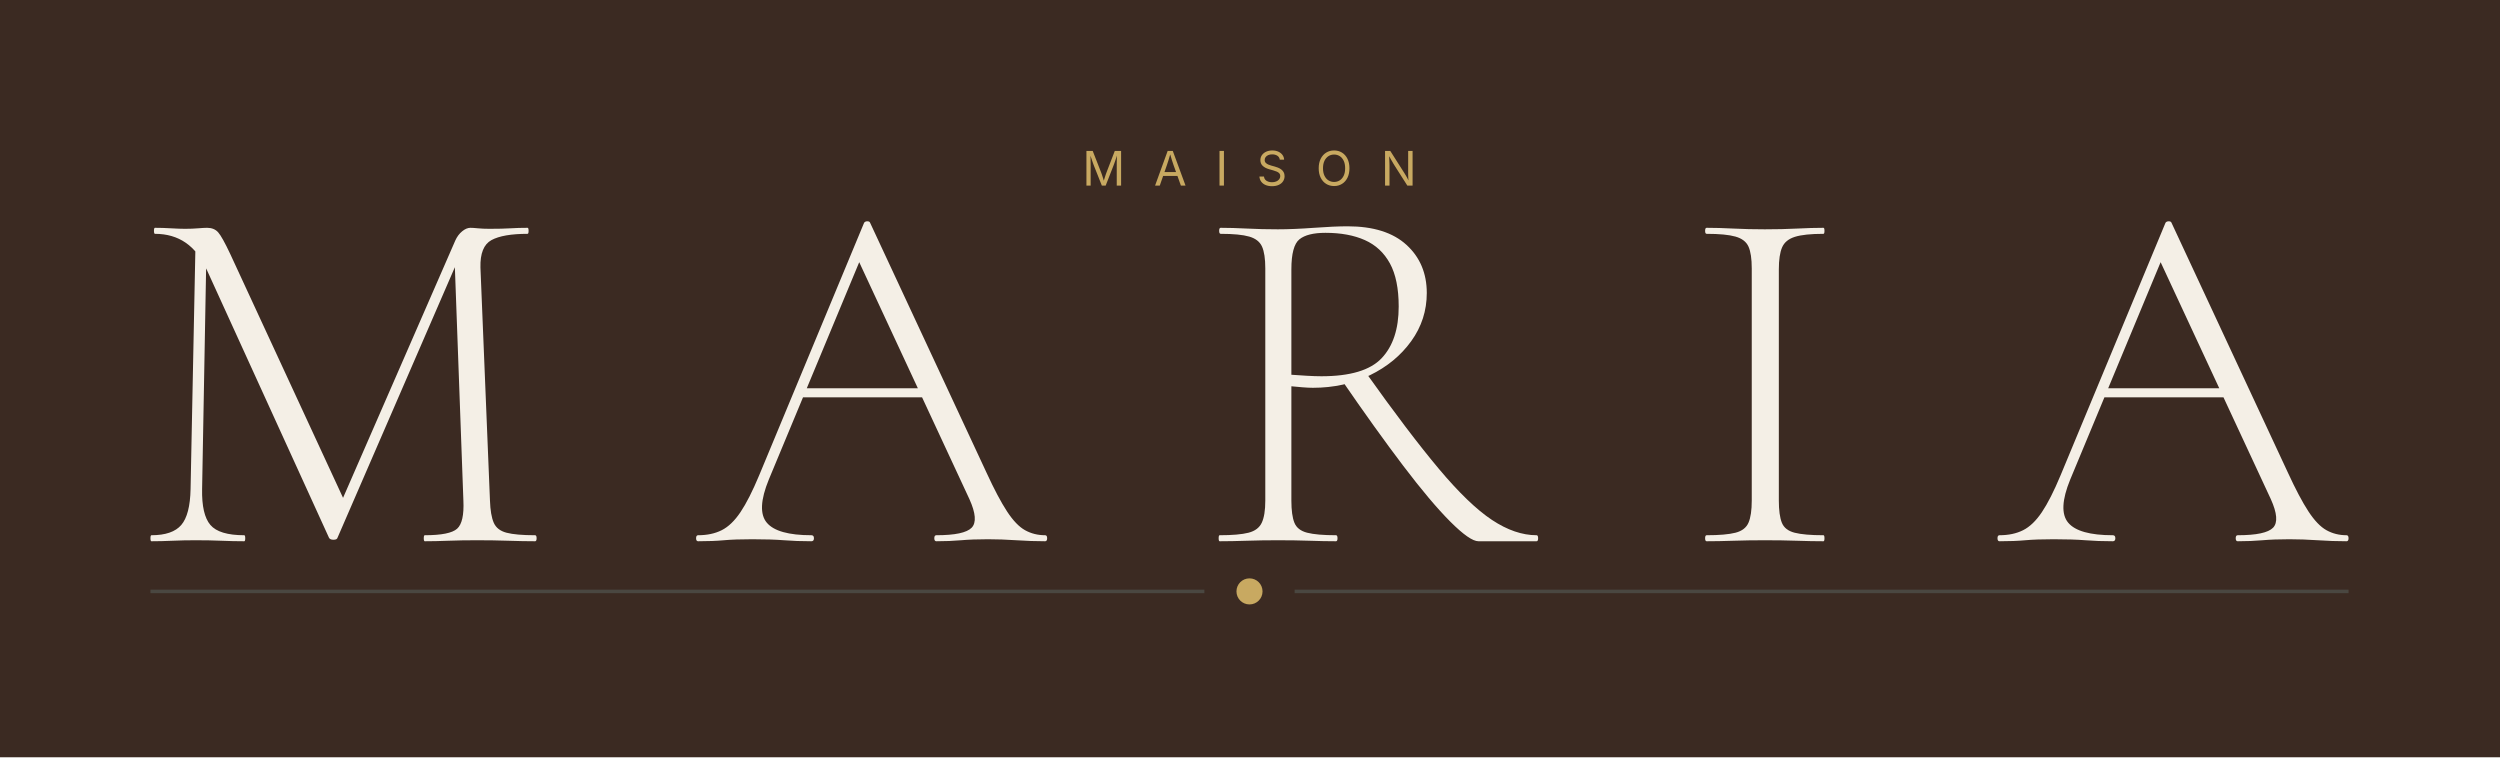
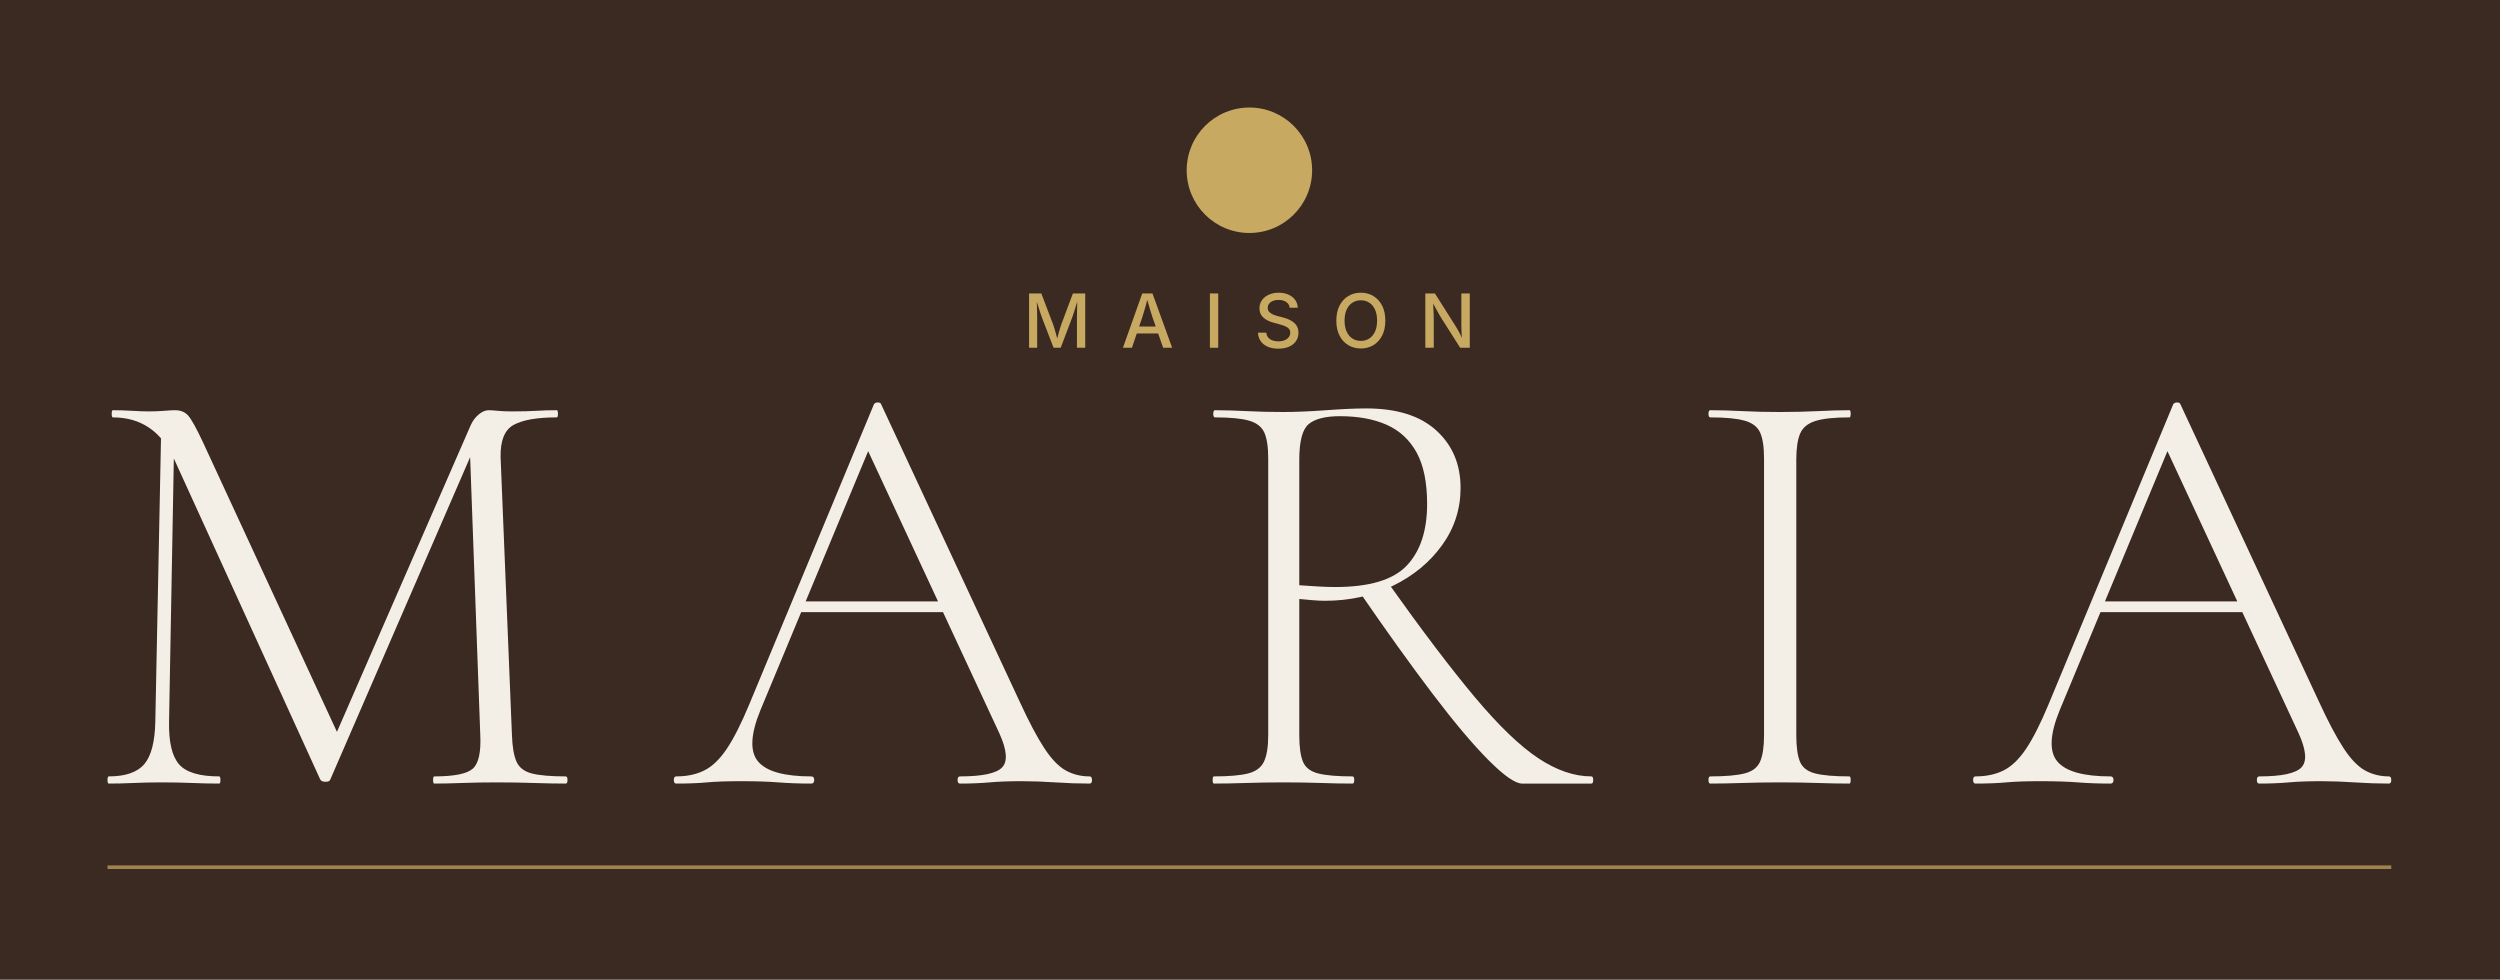
- <svg xmlns="http://www.w3.org/2000/svg" viewBox="0 0 997 302" width="997" height="302">
-   <rect width="997" height="302" fill="#3B2A22" />
-   <g transform="translate(498.3,60)">
-     <g transform="translate(-65.03,0.00)">
-       <g transform="translate(-1.67,14.01)">
-         <path d="M1.67 0.0V-13.823H4.175L7.58 -5.103Q7.7 -4.796 7.853 -4.337Q8.006 -3.878 8.178 -3.34Q8.35 -2.802 8.507 -2.268Q8.665 -1.735 8.786 -1.28H8.396Q8.526 -1.707 8.684 -2.231Q8.841 -2.755 9.013 -3.298Q9.185 -3.841 9.342 -4.314Q9.5 -4.787 9.621 -5.103L12.979 -13.823H15.493V0.0H13.758V-7.895Q13.758 -8.322 13.763 -8.869Q13.768 -9.417 13.781 -10.02Q13.795 -10.623 13.809 -11.244Q13.823 -11.866 13.833 -12.45H13.981Q13.786 -11.81 13.568 -11.147Q13.35 -10.483 13.141 -9.866Q12.933 -9.25 12.747 -8.739Q12.562 -8.229 12.432 -7.895L9.342 0.0H7.812L4.676 -7.895Q4.546 -8.22 4.37 -8.716Q4.193 -9.212 3.985 -9.82Q3.776 -10.428 3.553 -11.1Q3.331 -11.773 3.099 -12.45H3.266Q3.284 -11.931 3.298 -11.328Q3.312 -10.725 3.321 -10.108Q3.331 -9.491 3.34 -8.92Q3.349 -8.35 3.349 -7.895V0.0Z" fill="#C8A961" />
-         <path d="M29.046 0.0 34.065 -13.823H36.106L41.19 0.0H39.334L36.402 -8.201Q36.133 -8.962 35.776 -10.098Q35.419 -11.235 34.909 -12.998H35.243Q34.742 -11.216 34.375 -10.061Q34.009 -8.906 33.768 -8.201L30.92 0.0ZM31.569 -3.859V-5.399H38.666V-3.859Z" fill="#C8A961" />
-         <path d="M56.505 -13.823V0.0H54.742V-13.823Z" fill="#C8A961" />
-         <path d="M75.67 0.241Q74.176 0.241 73.077 -0.241Q71.977 -0.724 71.356 -1.591Q70.734 -2.458 70.651 -3.618H72.46Q72.534 -2.839 72.989 -2.333Q73.443 -1.828 74.153 -1.582Q74.863 -1.336 75.67 -1.336Q76.607 -1.336 77.354 -1.642Q78.1 -1.948 78.536 -2.505Q78.972 -3.062 78.972 -3.794Q78.972 -4.462 78.597 -4.88Q78.221 -5.297 77.599 -5.566Q76.978 -5.835 76.236 -6.04L74.566 -6.513Q72.896 -6.986 71.968 -7.867Q71.04 -8.749 71.04 -10.122Q71.04 -11.291 71.671 -12.167Q72.302 -13.044 73.378 -13.526Q74.454 -14.009 75.79 -14.009Q77.154 -14.009 78.202 -13.526Q79.251 -13.044 79.858 -12.214Q80.466 -11.383 80.503 -10.335H78.778Q78.657 -11.346 77.813 -11.898Q76.969 -12.45 75.735 -12.45Q74.844 -12.45 74.171 -12.158Q73.499 -11.866 73.128 -11.36Q72.757 -10.854 72.757 -10.205Q72.757 -9.481 73.207 -9.041Q73.657 -8.6 74.273 -8.354Q74.89 -8.108 75.391 -7.969L76.774 -7.589Q77.33 -7.44 78.003 -7.181Q78.676 -6.921 79.288 -6.49Q79.9 -6.058 80.294 -5.395Q80.689 -4.731 80.689 -3.767Q80.689 -2.635 80.1 -1.726Q79.511 -0.816 78.388 -0.288Q77.265 0.241 75.67 0.241Z" fill="#C8A961" />
-         <path d="M100.438 0.186Q98.666 0.186 97.279 -0.673Q95.892 -1.531 95.095 -3.122Q94.297 -4.713 94.297 -6.902Q94.297 -9.101 95.095 -10.692Q95.892 -12.283 97.279 -13.146Q98.666 -14.009 100.438 -14.009Q102.21 -14.009 103.593 -13.146Q104.975 -12.283 105.768 -10.692Q106.561 -9.101 106.561 -6.902Q106.561 -4.713 105.768 -3.122Q104.975 -1.531 103.593 -0.673Q102.21 0.186 100.438 0.186ZM100.438 -1.447Q101.672 -1.447 102.67 -2.073Q103.667 -2.7 104.256 -3.92Q104.845 -5.14 104.845 -6.902Q104.845 -8.684 104.256 -9.904Q103.667 -11.124 102.67 -11.75Q101.672 -12.376 100.438 -12.376Q99.195 -12.376 98.193 -11.745Q97.191 -11.114 96.602 -9.894Q96.013 -8.674 96.013 -6.902Q96.013 -5.14 96.602 -3.924Q97.191 -2.709 98.193 -2.078Q99.195 -1.447 100.438 -1.447Z" fill="#C8A961" />
-         <path d="M120.763 0.0V-13.823H122.841L128.463 -4.982Q128.686 -4.639 129.001 -4.101Q129.317 -3.562 129.683 -2.885Q130.05 -2.208 130.402 -1.438H130.152Q130.068 -2.236 130.031 -2.964Q129.994 -3.692 129.985 -4.305Q129.976 -4.917 129.976 -5.344V-13.823H131.738V0.0H129.642L124.632 -7.867Q124.289 -8.415 123.941 -8.994Q123.593 -9.574 123.147 -10.367Q122.702 -11.161 122.043 -12.33H122.368Q122.415 -11.3 122.452 -10.428Q122.489 -9.556 122.512 -8.906Q122.535 -8.257 122.535 -7.886V0.0Z" fill="#C8A961" />
+ <svg xmlns="http://www.w3.org/2000/svg" viewBox="0 0 837 328" width="837" height="328">
+   <rect width="837" height="328" fill="#3B2A22" />
+   <g transform="translate(418.3,36)">
+     <circle cx="0.00" cy="21.00" r="21.00" fill="#C8A961" />
+     <g transform="translate(-73.77,62.00)">
+       <g transform="translate(-2.01,18.43)">
+         <path d="M2.014 0.0V-18.188H6.116L10.083 -7.751Q10.254 -7.288 10.468 -6.58Q10.681 -5.872 10.913 -5.042Q11.145 -4.211 11.353 -3.406Q11.56 -2.6 11.719 -1.953H11.133Q11.292 -2.563 11.499 -3.363Q11.707 -4.163 11.938 -4.993Q12.17 -5.823 12.39 -6.555Q12.61 -7.288 12.781 -7.751L16.687 -18.188H20.813V0.0H18.042V-9.79Q18.042 -10.352 18.054 -11.133Q18.066 -11.914 18.085 -12.787Q18.103 -13.66 18.121 -14.551Q18.14 -15.442 18.152 -16.26H18.359Q18.115 -15.369 17.828 -14.423Q17.542 -13.477 17.267 -12.598Q16.992 -11.719 16.742 -10.992Q16.492 -10.266 16.321 -9.79L12.598 0.0H10.217L6.445 -9.79Q6.262 -10.254 6.024 -10.968Q5.786 -11.682 5.505 -12.555Q5.225 -13.428 4.932 -14.374Q4.639 -15.32 4.346 -16.26H4.59Q4.614 -15.515 4.633 -14.642Q4.651 -13.77 4.669 -12.878Q4.688 -11.987 4.706 -11.188Q4.724 -10.388 4.724 -9.79V0.0Z" fill="#C8A961" />
+         <path d="M33.438 0.0 39.907 -18.188H43.325L49.917 0.0H46.902L43.362 -10.12Q42.947 -11.353 42.452 -13.025Q41.958 -14.697 41.311 -17.041H41.873Q41.25 -14.673 40.756 -12.982Q40.261 -11.292 39.883 -10.12L36.453 0.0ZM36.941 -4.797V-7.117H46.401V-4.797Z" fill="#C8A961" />
+         <path d="M65.337 -18.188V0.0H62.554V-18.188Z" fill="#C8A961" />
+         <path d="M85.469 0.305Q83.43 0.305 81.929 -0.342Q80.427 -0.989 79.579 -2.191Q78.73 -3.394 78.645 -5.054H81.44Q81.526 -4.065 82.081 -3.418Q82.637 -2.771 83.528 -2.454Q84.419 -2.136 85.457 -2.136Q86.616 -2.136 87.513 -2.496Q88.411 -2.856 88.936 -3.522Q89.46 -4.187 89.46 -5.066Q89.46 -5.859 89.003 -6.366Q88.545 -6.873 87.77 -7.208Q86.995 -7.544 86.006 -7.8L83.882 -8.386Q81.648 -8.984 80.397 -10.156Q79.146 -11.328 79.146 -13.196Q79.146 -14.771 79.994 -15.948Q80.842 -17.126 82.301 -17.78Q83.76 -18.433 85.591 -18.433Q87.458 -18.433 88.881 -17.78Q90.303 -17.126 91.115 -15.991Q91.926 -14.856 91.963 -13.403H89.253Q89.119 -14.648 88.099 -15.332Q87.08 -16.016 85.53 -16.016Q84.431 -16.016 83.619 -15.674Q82.808 -15.332 82.362 -14.728Q81.917 -14.124 81.917 -13.354Q81.917 -12.488 82.448 -11.957Q82.979 -11.426 83.741 -11.115Q84.504 -10.803 85.2 -10.62L86.97 -10.156Q87.837 -9.937 88.759 -9.564Q89.68 -9.192 90.461 -8.6Q91.243 -8.008 91.725 -7.135Q92.207 -6.262 92.207 -5.029Q92.207 -3.491 91.414 -2.283Q90.62 -1.074 89.113 -0.385Q87.605 0.305 85.469 0.305Z" fill="#C8A961" />
+         <path d="M113.096 0.244Q110.74 0.244 108.878 -0.873Q107.017 -1.99 105.948 -4.083Q104.88 -6.177 104.88 -9.082Q104.88 -12 105.948 -14.093Q107.017 -16.187 108.878 -17.31Q110.74 -18.433 113.096 -18.433Q115.452 -18.433 117.301 -17.31Q119.15 -16.187 120.219 -14.093Q121.287 -12 121.287 -9.082Q121.287 -6.177 120.219 -4.083Q119.15 -1.99 117.301 -0.873Q115.452 0.244 113.096 0.244ZM113.096 -2.295Q114.646 -2.295 115.873 -3.07Q117.1 -3.845 117.814 -5.365Q118.528 -6.885 118.528 -9.082Q118.528 -11.304 117.814 -12.823Q117.1 -14.343 115.873 -15.118Q114.646 -15.894 113.096 -15.894Q111.533 -15.894 110.3 -15.112Q109.067 -14.331 108.353 -12.811Q107.639 -11.292 107.639 -9.082Q107.639 -6.885 108.353 -5.371Q109.067 -3.857 110.3 -3.076Q111.533 -2.295 113.096 -2.295Z" fill="#C8A961" />
+         <path d="M134.68 0.0V-18.188H137.891L144.739 -7.361Q145.081 -6.824 145.508 -6.079Q145.935 -5.334 146.411 -4.401Q146.887 -3.467 147.351 -2.368H147.009Q146.899 -3.406 146.844 -4.425Q146.79 -5.444 146.765 -6.335Q146.741 -7.227 146.741 -7.837V-18.188H149.561V0.0H146.338L140.198 -9.68Q139.709 -10.474 139.24 -11.279Q138.77 -12.085 138.202 -13.141Q137.634 -14.197 136.816 -15.71H137.256Q137.317 -14.368 137.378 -13.202Q137.439 -12.036 137.469 -11.139Q137.5 -10.242 137.5 -9.705V0.0Z" fill="#C8A961" />
      </g>
    </g>
-     <g transform="translate(-438.30,28.25)">
+     <g transform="translate(-382.30,98.74)">
      <g transform="translate(-8.00,127.60)">
        <path d="M24.0 -20.8 26.0 -120.4 30.4 -120.0 28.6 -20.8Q28.4 -10.6 31.9 -6.5Q35.4 -2.4 45.4 -2.4Q45.8 -2.4 45.8 -1.2Q45.8 0.0 45.4 0.0Q41.0 0.0 36.3 -0.2Q31.6 -0.4 26.0 -0.4Q21.2 -0.4 16.8 -0.2Q12.4 0.0 8.4 0.0Q8.0 0.0 8.0 -1.2Q8.0 -2.4 8.4 -2.4Q16.8 -2.4 20.3 -6.5Q23.8 -10.6 24.0 -20.8ZM161.4 -2.4Q162.0 -2.4 162.0 -1.2Q162.0 0.0 161.4 0.0Q156.6 0.0 150.7 -0.2Q144.8 -0.4 138.2 -0.4Q132.0 -0.4 126.8 -0.2Q121.6 0.0 117.4 0.0Q117.0 0.0 117.0 -1.2Q117.0 -2.4 117.4 -2.4Q127.4 -2.4 130.3 -5.0Q133.2 -7.6 132.8 -16.2L129.2 -114.8L135.0 -122.2L82.6 -1.4Q82.4 -0.6 81.0 -0.6Q79.6 -0.6 79.2 -1.4L30.4 -108.4Q24.0 -122.6 9.8 -122.6Q9.4 -122.6 9.4 -123.8Q9.4 -125.0 9.8 -125.0Q12.8 -125.0 16.2 -124.8Q19.6 -124.6 21.8 -124.6Q24.6 -124.6 27.0 -124.8Q29.4 -125.0 30.6 -125.0Q33.4 -125.0 35.0 -123.2Q36.6 -121.4 39.8 -114.6L85.6 -15.6L80.4 -7.2L129.6 -120.0Q130.6 -122.2 132.3 -123.6Q134.0 -125.0 135.6 -125.0Q136.6 -125.0 138.6 -124.8Q140.6 -124.6 143.2 -124.6Q148.4 -124.6 151.6 -124.8Q154.8 -125.0 158.4 -125.0Q158.8 -125.0 158.8 -123.8Q158.8 -122.6 158.4 -122.6Q148.6 -122.6 144.0 -120.1Q139.4 -117.6 139.6 -109.2L143.4 -16.2Q143.6 -10.4 144.9 -7.4Q146.2 -4.4 150.0 -3.4Q153.8 -2.4 161.4 -2.4Z" fill="#F4EFE6" />
-         <path d="M266.0 -57.4 267.8 -61.0H319.6L321.0 -57.4ZM364.8 -2.4Q365.6 -2.4 365.6 -1.2Q365.6 0.0 364.8 0.0Q359.2 0.0 353.3 -0.4Q347.4 -0.8 342.0 -0.8Q335.8 -0.8 331.3 -0.4Q326.8 0.0 321.4 0.0Q320.6 0.0 320.6 -1.2Q320.6 -2.4 321.4 -2.4Q332.6 -2.4 335.5 -5.4Q338.4 -8.4 334.6 -16.8L289.4 -114.0L293.2 -117.4L254.6 -24.6Q249.6 -12.4 253.8 -7.4Q258.0 -2.4 271.6 -2.4Q272.6 -2.4 272.6 -1.2Q272.6 0.0 271.6 0.0Q265.6 0.0 260.6 -0.4Q255.6 -0.8 248.0 -0.8Q241.0 -0.8 236.7 -0.4Q232.4 0.0 226.4 0.0Q225.6 0.0 225.6 -1.2Q225.6 -2.4 226.4 -2.4Q231.8 -2.4 235.8 -4.4Q239.8 -6.4 243.3 -11.6Q246.8 -16.8 250.8 -26.4L292.6 -127.0Q293.0 -127.6 293.9 -127.6Q294.8 -127.6 295.0 -127.0L341.4 -27.4Q346.0 -17.4 349.6 -11.9Q353.2 -6.4 356.8 -4.4Q360.4 -2.4 364.8 -2.4Z" fill="#F4EFE6" />
-         <path d="M537.6 0.0Q534.2 0.0 526.4 -7.8Q518.6 -15.6 507.6 -30.1Q496.6 -44.6 483.0 -64.4L492.6 -67.4Q509.8 -43.2 521.8 -28.9Q533.8 -14.6 543.0 -8.5Q552.2 -2.4 560.8 -2.4Q561.4 -2.4 561.4 -1.2Q561.4 0.0 560.8 0.0Q551.8 0.0 546.1 0.0Q540.4 0.0 537.6 0.0ZM485.4 -125.6Q500.8 -125.6 508.9 -118.2Q517.0 -110.8 517.0 -99.0Q517.0 -88.4 510.8 -79.8Q504.6 -71.2 494.3 -66.2Q484.0 -61.2 471.6 -61.2Q469.8 -61.2 467.4 -61.4Q465.0 -61.6 463.0 -61.8V-16.2Q463.0 -10.4 464.2 -7.4Q465.4 -4.4 469.3 -3.4Q473.2 -2.4 480.8 -2.4Q481.4 -2.4 481.4 -1.2Q481.4 0.0 480.8 0.0Q476.0 0.0 470.3 -0.2Q464.6 -0.4 457.6 -0.4Q451.2 -0.4 445.2 -0.2Q439.2 0.0 434.4 0.0Q434.0 0.0 434.0 -1.2Q434.0 -2.4 434.4 -2.4Q442.0 -2.4 445.9 -3.4Q449.8 -4.4 451.2 -7.4Q452.6 -10.4 452.6 -16.2V-108.8Q452.6 -114.6 451.3 -117.5Q450.0 -120.4 446.2 -121.5Q442.4 -122.6 434.8 -122.6Q434.2 -122.6 434.2 -123.8Q434.2 -125.0 434.8 -125.0Q439.4 -125.0 445.3 -124.7Q451.2 -124.4 457.6 -124.4Q463.8 -124.4 472.0 -125.0Q480.2 -125.6 485.4 -125.6ZM505.8 -93.6Q505.8 -104.4 502.3 -110.8Q498.8 -117.2 492.3 -120.1Q485.8 -123.0 476.6 -123.0Q469.4 -123.0 466.2 -120.4Q463.0 -117.8 463.0 -108.4V-66.4Q465.8 -66.2 469.1 -66.0Q472.4 -65.8 475.0 -65.8Q492.2 -65.8 499.0 -73.0Q505.8 -80.2 505.8 -93.6Z" fill="#F4EFE6" />
-         <path d="M657.4 -16.2Q657.4 -10.4 658.6 -7.4Q659.8 -4.4 663.7 -3.4Q667.6 -2.4 675.2 -2.4Q675.6 -2.4 675.6 -1.2Q675.6 0.0 675.2 0.0Q670.4 0.0 664.6 -0.2Q658.8 -0.4 651.8 -0.4Q645.2 -0.4 639.3 -0.2Q633.4 0.0 628.6 0.0Q628.0 0.0 628.0 -1.2Q628.0 -2.4 628.6 -2.4Q636.2 -2.4 640.1 -3.4Q644.0 -4.4 645.3 -7.4Q646.6 -10.4 646.6 -16.2V-108.8Q646.6 -114.6 645.3 -117.5Q644.0 -120.4 640.1 -121.5Q636.2 -122.6 628.6 -122.6Q628.0 -122.6 628.0 -123.8Q628.0 -125.0 628.6 -125.0Q633.4 -125.0 639.3 -124.7Q645.2 -124.4 651.8 -124.4Q658.8 -124.4 664.7 -124.7Q670.6 -125.0 675.2 -125.0Q675.6 -125.0 675.6 -123.8Q675.6 -122.6 675.2 -122.6Q667.6 -122.6 663.8 -121.4Q660.0 -120.2 658.7 -117.2Q657.4 -114.2 657.4 -108.4Z" fill="#F4EFE6" />
-         <path d="M785.0 -57.4 786.8 -61.0H838.6L840.0 -57.4ZM883.8 -2.4Q884.6 -2.4 884.6 -1.2Q884.6 0.0 883.8 0.0Q878.2 0.0 872.3 -0.4Q866.4 -0.8 861.0 -0.8Q854.8 -0.8 850.3 -0.4Q845.8 0.0 840.4 0.0Q839.6 0.0 839.6 -1.2Q839.6 -2.4 840.4 -2.4Q851.6 -2.4 854.5 -5.4Q857.4 -8.4 853.6 -16.8L808.4 -114.0L812.2 -117.4L773.6 -24.6Q768.6 -12.4 772.8 -7.4Q777.0 -2.4 790.6 -2.4Q791.6 -2.4 791.6 -1.2Q791.6 0.0 790.6 0.0Q784.6 0.0 779.6 -0.4Q774.6 -0.8 767.0 -0.8Q760.0 -0.8 755.7 -0.4Q751.4 0.0 745.4 0.0Q744.6 0.0 744.6 -1.2Q744.6 -2.4 745.4 -2.4Q750.8 -2.4 754.8 -4.4Q758.8 -6.4 762.3 -11.6Q765.8 -16.8 769.8 -26.4L811.6 -127.0Q812.0 -127.6 812.9 -127.6Q813.8 -127.6 814.0 -127.0L860.4 -27.4Q865.0 -17.4 868.6 -11.9Q872.2 -6.4 875.8 -4.4Q879.4 -2.4 883.8 -2.4Z" fill="#F4EFE6" />
+         <path d="M238.0 -57.4 239.8 -61.0H291.6L293.0 -57.4ZM336.8 -2.4Q337.6 -2.4 337.6 -1.2Q337.6 0.0 336.8 0.0Q331.2 0.0 325.3 -0.4Q319.4 -0.8 314.0 -0.8Q307.8 -0.8 303.3 -0.4Q298.8 0.0 293.4 0.0Q292.6 0.0 292.6 -1.2Q292.6 -2.4 293.4 -2.4Q304.6 -2.4 307.5 -5.4Q310.4 -8.4 306.6 -16.8L261.4 -114.0L265.2 -117.4L226.6 -24.6Q221.6 -12.4 225.8 -7.4Q230.0 -2.4 243.6 -2.4Q244.6 -2.4 244.6 -1.2Q244.6 0.0 243.6 0.0Q237.6 0.0 232.6 -0.4Q227.6 -0.8 220.0 -0.8Q213.0 -0.8 208.7 -0.4Q204.4 0.0 198.4 0.0Q197.6 0.0 197.6 -1.2Q197.6 -2.4 198.4 -2.4Q203.8 -2.4 207.8 -4.4Q211.8 -6.4 215.3 -11.6Q218.8 -16.8 222.8 -26.4L264.6 -127.0Q265.0 -127.6 265.9 -127.6Q266.8 -127.6 267.0 -127.0L313.4 -27.4Q318.0 -17.4 321.6 -11.9Q325.2 -6.4 328.8 -4.4Q332.4 -2.4 336.8 -2.4Z" fill="#F4EFE6" />
+         <path d="M481.6 0.0Q478.2 0.0 470.4 -7.8Q462.6 -15.6 451.6 -30.1Q440.6 -44.6 427.0 -64.4L436.6 -67.4Q453.8 -43.2 465.8 -28.9Q477.8 -14.6 487.0 -8.5Q496.2 -2.4 504.8 -2.4Q505.4 -2.4 505.4 -1.2Q505.4 0.0 504.8 0.0Q495.8 0.0 490.1 0.0Q484.4 0.0 481.6 0.0ZM429.4 -125.6Q444.8 -125.6 452.9 -118.2Q461.0 -110.8 461.0 -99.0Q461.0 -88.4 454.8 -79.8Q448.6 -71.2 438.3 -66.2Q428.0 -61.2 415.6 -61.2Q413.8 -61.2 411.4 -61.4Q409.0 -61.6 407.0 -61.8V-16.2Q407.0 -10.4 408.2 -7.4Q409.4 -4.4 413.3 -3.4Q417.2 -2.4 424.8 -2.4Q425.4 -2.4 425.4 -1.2Q425.4 0.0 424.8 0.0Q420.0 0.0 414.3 -0.2Q408.6 -0.4 401.6 -0.4Q395.2 -0.4 389.2 -0.2Q383.2 0.0 378.4 0.0Q378.0 0.0 378.0 -1.2Q378.0 -2.4 378.4 -2.4Q386.0 -2.4 389.9 -3.4Q393.8 -4.4 395.2 -7.4Q396.6 -10.4 396.6 -16.2V-108.8Q396.6 -114.6 395.3 -117.5Q394.0 -120.4 390.2 -121.5Q386.4 -122.6 378.8 -122.6Q378.2 -122.6 378.2 -123.8Q378.2 -125.0 378.8 -125.0Q383.4 -125.0 389.3 -124.7Q395.2 -124.4 401.6 -124.4Q407.8 -124.4 416.0 -125.0Q424.2 -125.6 429.4 -125.6ZM449.8 -93.6Q449.8 -104.4 446.3 -110.8Q442.8 -117.2 436.3 -120.1Q429.8 -123.0 420.6 -123.0Q413.4 -123.0 410.2 -120.4Q407.0 -117.8 407.0 -108.4V-66.4Q409.8 -66.2 413.1 -66.0Q416.4 -65.8 419.0 -65.8Q436.2 -65.8 443.0 -73.0Q449.8 -80.2 449.8 -93.6Z" fill="#F4EFE6" />
+         <path d="M573.4 -16.2Q573.4 -10.4 574.6 -7.4Q575.8 -4.4 579.7 -3.4Q583.6 -2.4 591.2 -2.4Q591.6 -2.4 591.6 -1.2Q591.6 0.0 591.2 0.0Q586.4 0.0 580.6 -0.2Q574.8 -0.4 567.8 -0.4Q561.2 -0.4 555.3 -0.2Q549.4 0.0 544.6 0.0Q544.0 0.0 544.0 -1.2Q544.0 -2.4 544.6 -2.4Q552.2 -2.4 556.1 -3.4Q560.0 -4.4 561.3 -7.4Q562.6 -10.4 562.6 -16.2V-108.8Q562.6 -114.6 561.3 -117.5Q560.0 -120.4 556.1 -121.5Q552.2 -122.6 544.6 -122.6Q544.0 -122.6 544.0 -123.8Q544.0 -125.0 544.6 -125.0Q549.4 -125.0 555.3 -124.7Q561.2 -124.4 567.8 -124.4Q574.8 -124.4 580.7 -124.7Q586.6 -125.0 591.2 -125.0Q591.6 -125.0 591.6 -123.8Q591.6 -122.6 591.2 -122.6Q583.6 -122.6 579.8 -121.4Q576.0 -120.2 574.7 -117.2Q573.4 -114.2 573.4 -108.4Z" fill="#F4EFE6" />
+         <path d="M673.0 -57.4 674.8 -61.0H726.6L728.0 -57.4ZM771.8 -2.4Q772.6 -2.4 772.6 -1.2Q772.6 0.0 771.8 0.0Q766.2 0.0 760.3 -0.4Q754.4 -0.8 749.0 -0.8Q742.8 -0.8 738.3 -0.4Q733.8 0.0 728.4 0.0Q727.6 0.0 727.6 -1.2Q727.6 -2.4 728.4 -2.4Q739.6 -2.4 742.5 -5.4Q745.4 -8.4 741.6 -16.8L696.4 -114.0L700.2 -117.4L661.6 -24.6Q656.6 -12.4 660.8 -7.4Q665.0 -2.4 678.6 -2.4Q679.6 -2.4 679.6 -1.2Q679.6 0.0 678.6 0.0Q672.6 0.0 667.6 -0.4Q662.6 -0.8 655.0 -0.8Q648.0 -0.8 643.7 -0.4Q639.4 0.0 633.4 0.0Q632.6 0.0 632.6 -1.2Q632.6 -2.4 633.4 -2.4Q638.8 -2.4 642.8 -4.4Q646.8 -6.4 650.3 -11.6Q653.8 -16.8 657.8 -26.4L699.6 -127.0Q700.0 -127.6 700.9 -127.6Q701.8 -127.6 702.0 -127.0L748.4 -27.4Q753.0 -17.4 756.6 -11.9Q760.2 -6.4 763.8 -4.4Q767.4 -2.4 771.8 -2.4Z" fill="#F4EFE6" />
      </g>
    </g>
-     <line x1="-438.30" y1="175.85" x2="-18.00" y2="175.85" stroke="#4A4741" stroke-width="1.4" />
-     <line x1="18.00" y1="175.85" x2="438.30" y2="175.85" stroke="#4A4741" stroke-width="1.4" />
-     <circle cx="0.00" cy="175.85" r="5.20" fill="#C8A961" />
+     <line x1="-382.30" y1="254.34" x2="382.30" y2="254.34" stroke="#C8A961" stroke-opacity="0.7" stroke-width="1.2" />
  </g>
</svg>
